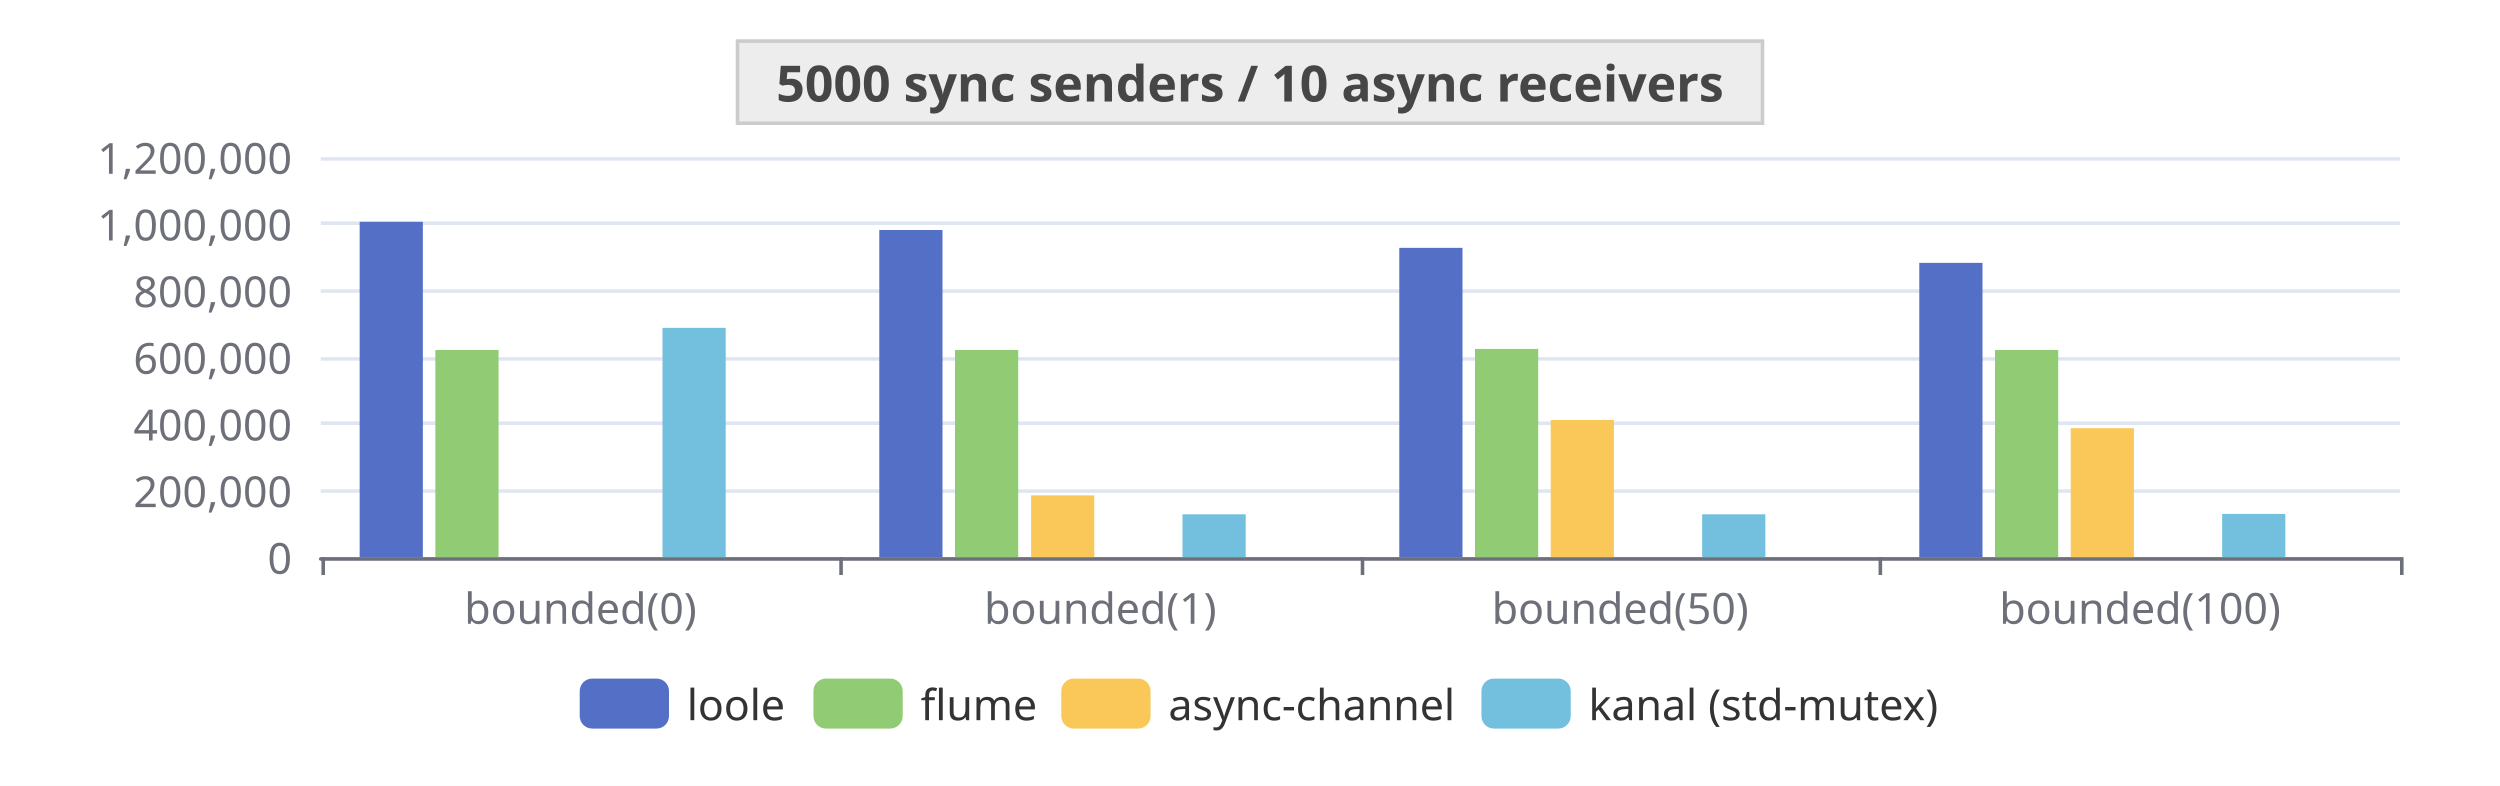
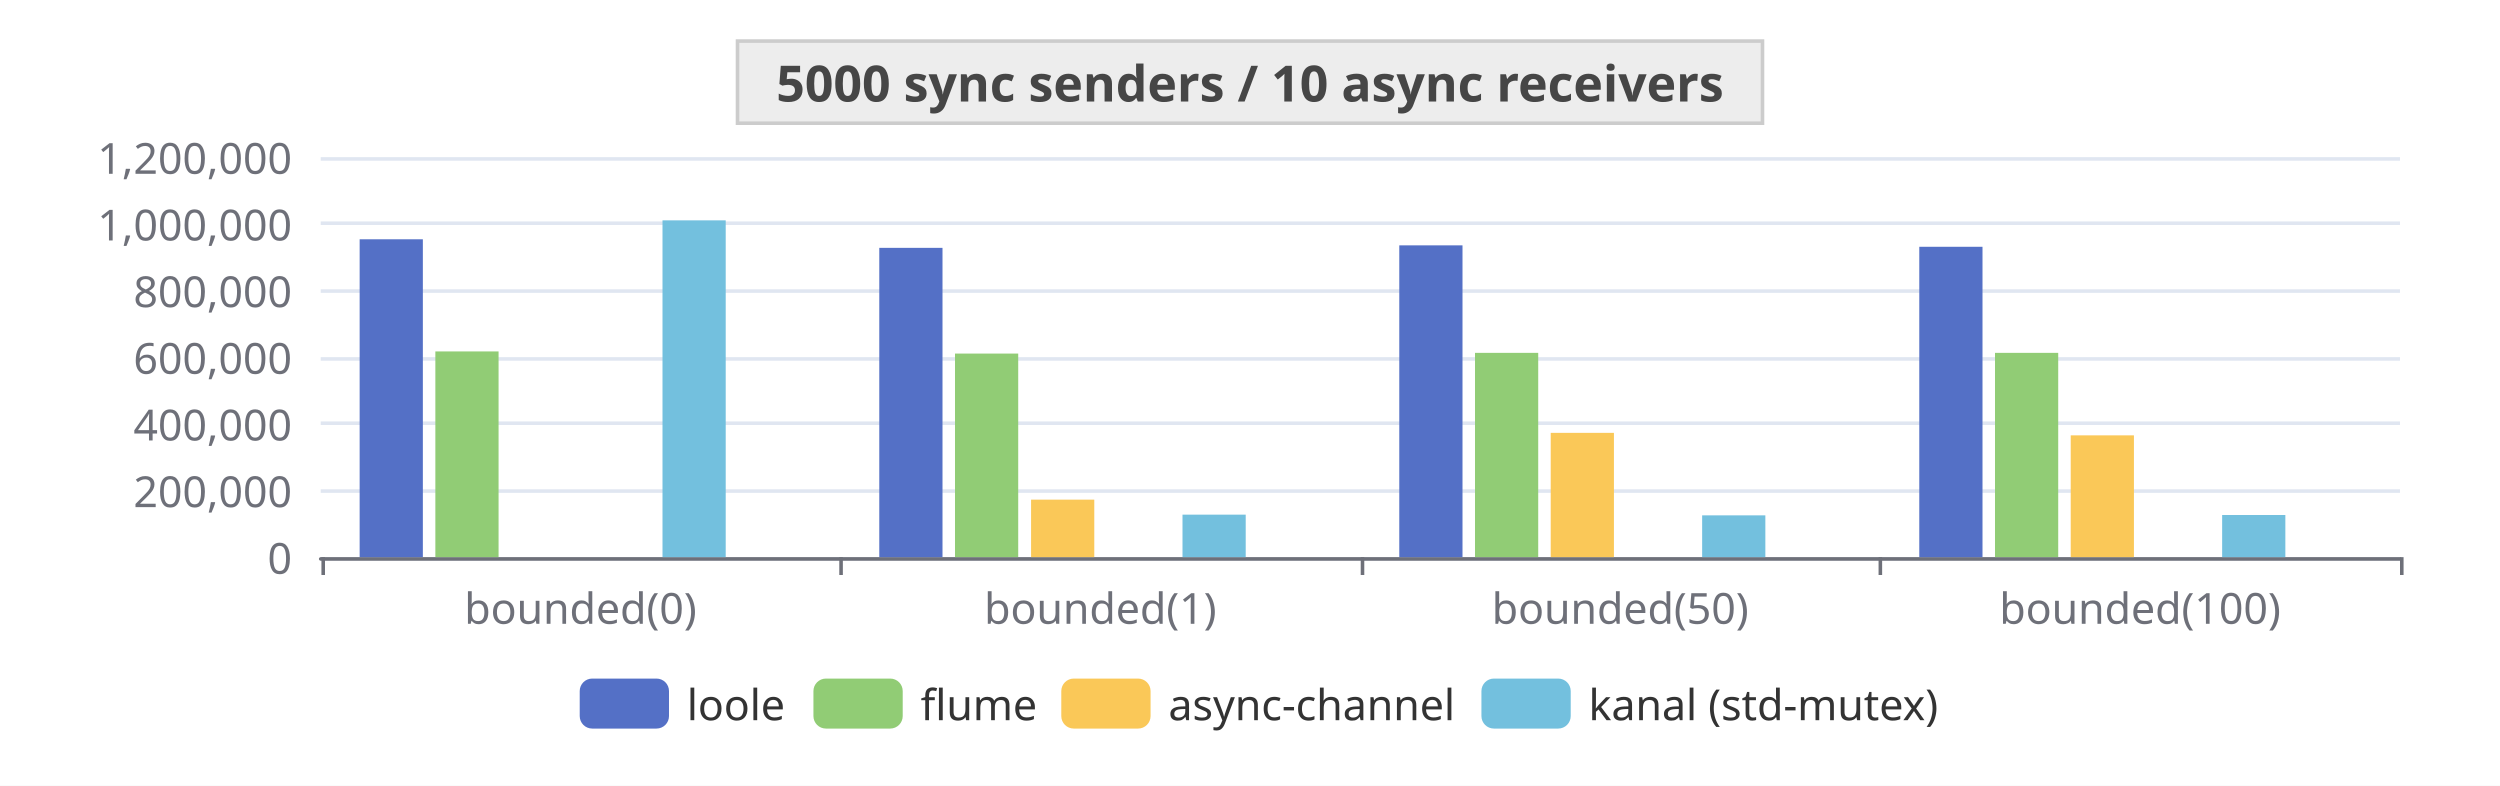
<svg xmlns="http://www.w3.org/2000/svg" width="700" height="220" version="1.1" baseProfile="full" viewBox="0 0 700 220">
  <rect width="700" height="220" x="0" y="0" id="0" fill="white" />
  <path d="M89.8 156.5L672 156.5" fill="none" stroke="#E0E6F1" />
  <path d="M89.8 137.5L672 137.5" fill="none" stroke="#E0E6F1" />
  <path d="M89.8 118.5L672 118.5" fill="none" stroke="#E0E6F1" />
  <path d="M89.8 100.5L672 100.5" fill="none" stroke="#E0E6F1" />
  <path d="M89.8 81.5L672 81.5" fill="none" stroke="#E0E6F1" />
  <path d="M89.8 62.5L672 62.5" fill="none" stroke="#E0E6F1" />
  <path d="M89.8 44.5L672 44.5" fill="none" stroke="#E0E6F1" />
  <path d="M89.8 156.5L672 156.5" fill="none" stroke="#6E7079" stroke-linecap="round" />
  <path d="M90.5 156L90.5 161" fill="none" stroke="#6E7079" />
  <path d="M235.5 156L235.5 161" fill="none" stroke="#6E7079" />
  <path d="M381.5 156L381.5 161" fill="none" stroke="#6E7079" />
  <path d="M526.5 156L526.5 161" fill="none" stroke="#6E7079" />
  <path d="M672.5 156L672.5 161" fill="none" stroke="#6E7079" />
  <text dominant-baseline="central" text-anchor="end" style="font-size:12px;font-family:sans-serif;" transform="translate(81.76 156)" fill="#6E7079">0</text>
  <text dominant-baseline="central" text-anchor="end" style="font-size:12px;font-family:sans-serif;" transform="translate(81.76 137.3333)" fill="#6E7079">200,000</text>
  <text dominant-baseline="central" text-anchor="end" style="font-size:12px;font-family:sans-serif;" transform="translate(81.76 118.6667)" fill="#6E7079">400,000</text>
  <text dominant-baseline="central" text-anchor="end" style="font-size:12px;font-family:sans-serif;" transform="translate(81.76 100)" fill="#6E7079">600,000</text>
  <text dominant-baseline="central" text-anchor="end" style="font-size:12px;font-family:sans-serif;" transform="translate(81.76 81.3333)" fill="#6E7079">800,000</text>
  <text dominant-baseline="central" text-anchor="end" style="font-size:12px;font-family:sans-serif;" transform="translate(81.76 62.6667)" fill="#6E7079">1,000,000</text>
  <text dominant-baseline="central" text-anchor="end" style="font-size:12px;font-family:sans-serif;" transform="translate(81.76 44)" fill="#6E7079">1,200,000</text>
  <text dominant-baseline="central" text-anchor="middle" style="font-size:12px;font-family:sans-serif;" y="6" transform="translate(162.54 164)" fill="#6E7079">bounded(0)</text>
  <text dominant-baseline="central" text-anchor="middle" style="font-size:12px;font-family:sans-serif;" y="6" transform="translate(308.1 164)" fill="#6E7079">bounded(1)</text>
  <text dominant-baseline="central" text-anchor="middle" style="font-size:12px;font-family:sans-serif;" y="6" transform="translate(453.66 164)" fill="#6E7079">bounded(50)</text>
  <text dominant-baseline="central" text-anchor="middle" style="font-size:12px;font-family:sans-serif;" y="6" transform="translate(599.22 164)" fill="#6E7079">bounded(100)</text>
-   <path d="M100.7 156l17.7 0l0 -93.9l-17.7 0Z" fill="#5470c6" />
-   <path d="M246.2 156l17.7 0l0 -91.6l-17.7 0Z" fill="#5470c6" />
-   <path d="M391.8 156l17.7 0l0 -86.6l-17.7 0Z" fill="#5470c6" />
-   <path d="M537.4 156l17.7 0l0 -82.4l-17.7 0Z" fill="#5470c6" />
-   <path d="M121.9 156l17.7 0l0 -58l-17.7 0Z" fill="#91cc75" />
-   <path d="M267.4 156l17.7 0l0 -58l-17.7 0Z" fill="#91cc75" />
-   <path d="M413 156l17.7 0l0 -58.3l-17.7 0Z" fill="#91cc75" />
-   <path d="M558.6 156l17.7 0l0 -58l-17.7 0Z" fill="#91cc75" />
+   <path d="M100.7 156l17.7 0l0 -89l-17.7 0Z" fill="#5470c6" />
+   <path d="M246.2 156l17.7 0l0 -86.6l-17.7 0Z" fill="#5470c6" />
+   <path d="M391.8 156l17.7 0l0 -87.3l-17.7 0Z" fill="#5470c6" />
+   <path d="M537.4 156l17.7 0l0 -86.9l-17.7 0Z" fill="#5470c6" />
+   <path d="M121.9 156l17.7 0l0 -57.6l-17.7 0Z" fill="#91cc75" />
+   <path d="M267.4 156l17.7 0l0 -57l-17.7 0Z" fill="#91cc75" />
+   <path d="M413 156l17.7 0l0 -57.2l-17.7 0Z" fill="#91cc75" />
+   <path d="M558.6 156l17.7 0l0 -57.2l-17.7 0Z" fill="#91cc75" />
  <path d="M143.1 156l17.7 0l0 0l-17.7 0Z" fill="#fac858" />
-   <path d="M288.7 156l17.7 0l0 -17.3l-17.7 0Z" fill="#fac858" />
-   <path d="M434.2 156l17.7 0l0 -38.4l-17.7 0Z" fill="#fac858" />
-   <path d="M579.8 156l17.7 0l0 -36.1l-17.7 0Z" fill="#fac858" />
+   <path d="M288.7 156l17.7 0l0 -16.1l-17.7 0Z" fill="#fac858" />
+   <path d="M434.2 156l17.7 0l0 -34.8l-17.7 0Z" fill="#fac858" />
+   <path d="M579.8 156l17.7 0l0 -34.1l-17.7 0Z" fill="#fac858" />
  <path d="M164.3 156l17.7 0l0 0l-17.7 0Z" fill="#ee6666" />
  <path d="M309.9 156l17.7 0l0 0l-17.7 0Z" fill="#ee6666" />
  <path d="M455.4 156l17.7 0l0 0l-17.7 0Z" fill="#ee6666" />
  <path d="M601 156l17.7 0l0 0l-17.7 0Z" fill="#ee6666" />
-   <path d="M185.5 156l17.7 0l0 -64.2l-17.7 0Z" fill="#73c0de" />
-   <path d="M331.1 156l17.7 0l0 -12l-17.7 0Z" fill="#73c0de" />
-   <path d="M476.6 156l17.7 0l0 -12l-17.7 0Z" fill="#73c0de" />
-   <path d="M622.2 156l17.7 0l0 -12.1l-17.7 0Z" fill="#73c0de" />
+   <path d="M185.5 156l17.7 0l0 -94.3l-17.7 0Z" fill="#73c0de" />
+   <path d="M331.1 156l17.7 0l0 -11.9l-17.7 0Z" fill="#73c0de" />
+   <path d="M476.6 156l17.7 0l0 -11.7l-17.7 0Z" fill="#73c0de" />
+   <path d="M622.2 156l17.7 0l0 -11.8l-17.7 0Z" fill="#73c0de" />
  <path d="M206.7 156l17.7 0l0 0l-17.7 0Z" fill="#3ba272" />
  <path d="M352.3 156l17.7 0l0 0l-17.7 0Z" fill="#3ba272" />
  <path d="M497.8 156l17.7 0l0 0l-17.7 0Z" fill="#3ba272" />
  <path d="M643.4 156l17.7 0l0 0l-17.7 0Z" fill="#3ba272" />
  <path d="M-5 -5l385.4 0l0 24l-385.4 0Z" transform="translate(162.32 190)" fill="rgb(0,0,0)" fill-opacity="0" stroke="#ccc" stroke-width="0" />
  <path d="M3.5 0L21.5 0A3.5 3.5 0 0 1 25 3.5L25 10.5A3.5 3.5 0 0 1 21.5 14L3.5 14A3.5 3.5 0 0 1 0 10.5L0 3.5A3.5 3.5 0 0 1 3.5 0" transform="translate(162.32 190)" fill="#5470c6" />
  <text dominant-baseline="central" text-anchor="start" style="font-size:12px;font-family:sans-serif;" x="30" y="7" transform="translate(162.32 190)" fill="#333">loole</text>
  <path d="M3.5 0L21.5 0A3.5 3.5 0 0 1 25 3.5L25 10.5A3.5 3.5 0 0 1 21.5 14L3.5 14A3.5 3.5 0 0 1 0 10.5L0 3.5A3.5 3.5 0 0 1 3.5 0" transform="translate(227.76 190)" fill="#91cc75" />
  <text dominant-baseline="central" text-anchor="start" style="font-size:12px;font-family:sans-serif;" x="30" y="7" transform="translate(227.76 190)" fill="#333">flume</text>
  <path d="M3.5 0L21.5 0A3.5 3.5 0 0 1 25 3.5L25 10.5A3.5 3.5 0 0 1 21.5 14L3.5 14A3.5 3.5 0 0 1 0 10.5L0 3.5A3.5 3.5 0 0 1 3.5 0" transform="translate(297.16 190)" fill="#fac858" />
  <text dominant-baseline="central" text-anchor="start" style="font-size:12px;font-family:sans-serif;" x="30" y="7" transform="translate(297.16 190)" fill="#333">async-channel</text>
  <path d="M3.5 0L21.5 0A3.5 3.5 0 0 1 25 3.5L25 10.5A3.5 3.5 0 0 1 21.5 14L3.5 14A3.5 3.5 0 0 1 0 10.5L0 3.5A3.5 3.5 0 0 1 3.5 0" transform="translate(414.8 190)" fill="#73c0de" />
  <text dominant-baseline="central" text-anchor="start" style="font-size:12px;font-family:sans-serif;" xml:space="preserve" x="30" y="7" transform="translate(414.8 190)" fill="#333">kanal (std-mutex)</text>
  <path d="M-143.5 -4.5l287 0l0 23l-287 0Z" transform="translate(350 16)" fill="#ddd8" stroke="#ccc" />
  <text dominant-baseline="central" text-anchor="middle" style="font-size:14px;font-family:sans-serif;font-weight:bold;" xml:space="preserve" y="7" transform="translate(350 16)" fill="#464646">5000 sync senders / 10 async receivers</text>
</svg>
